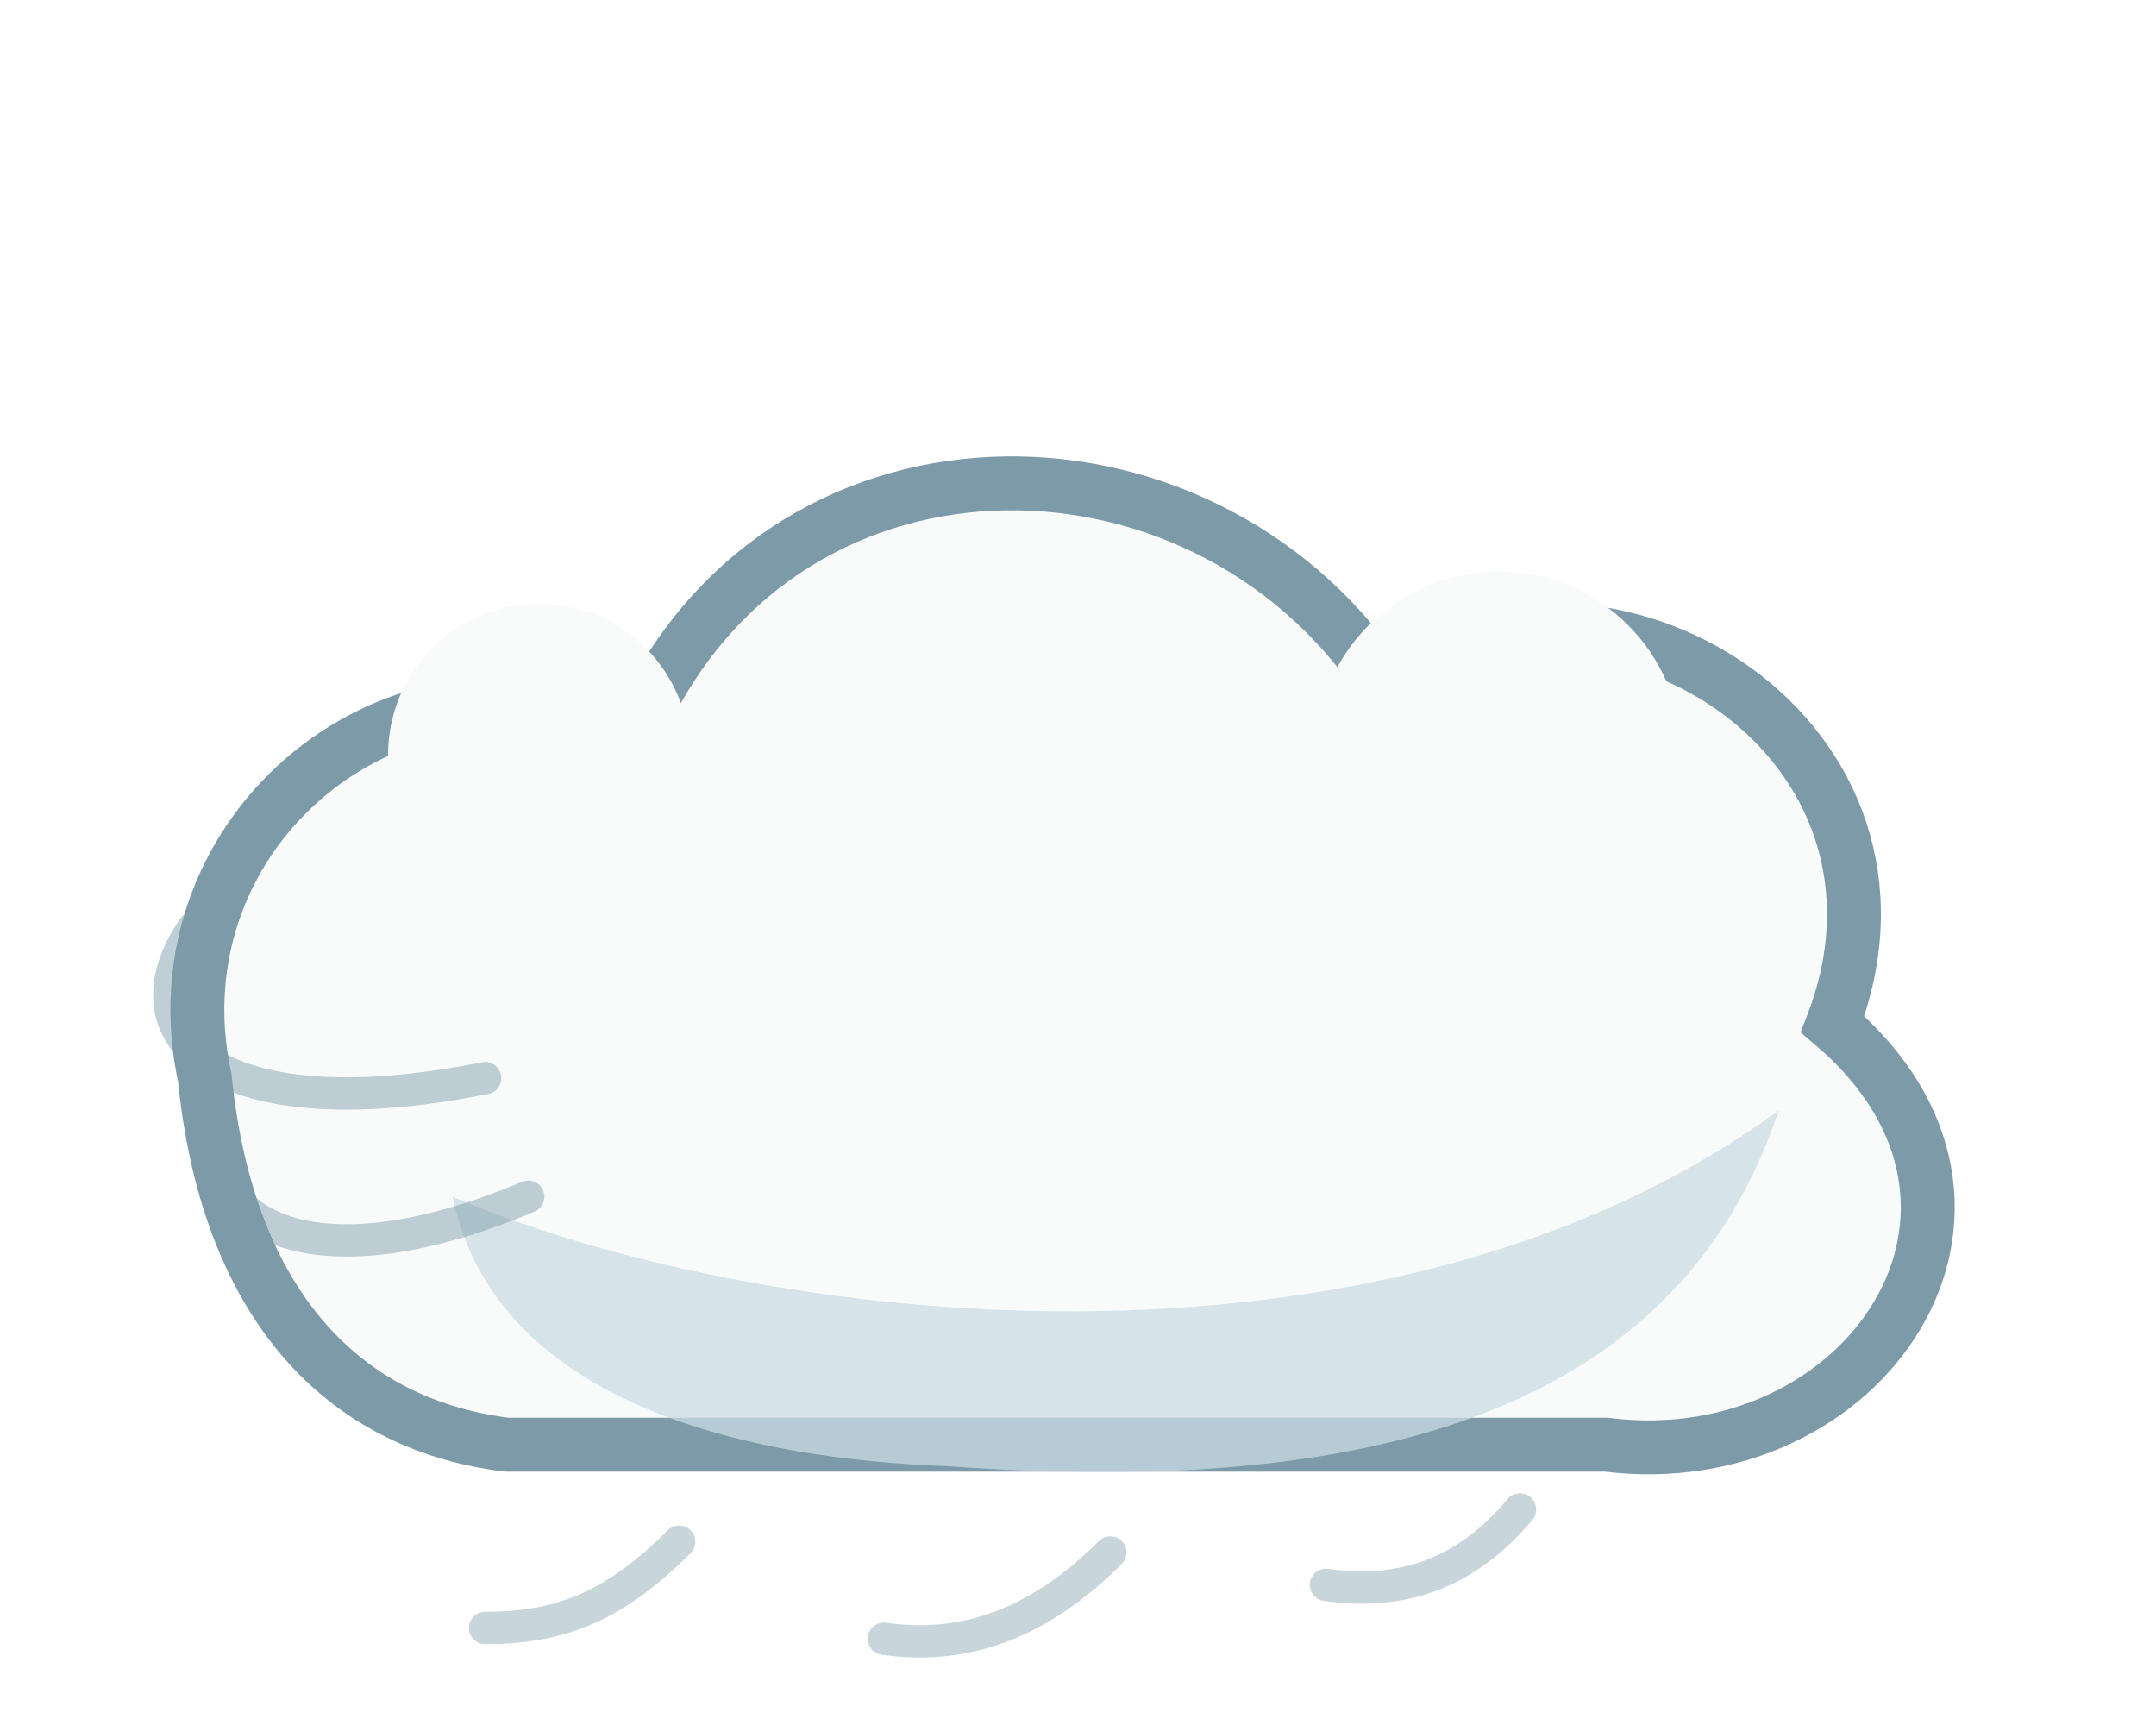
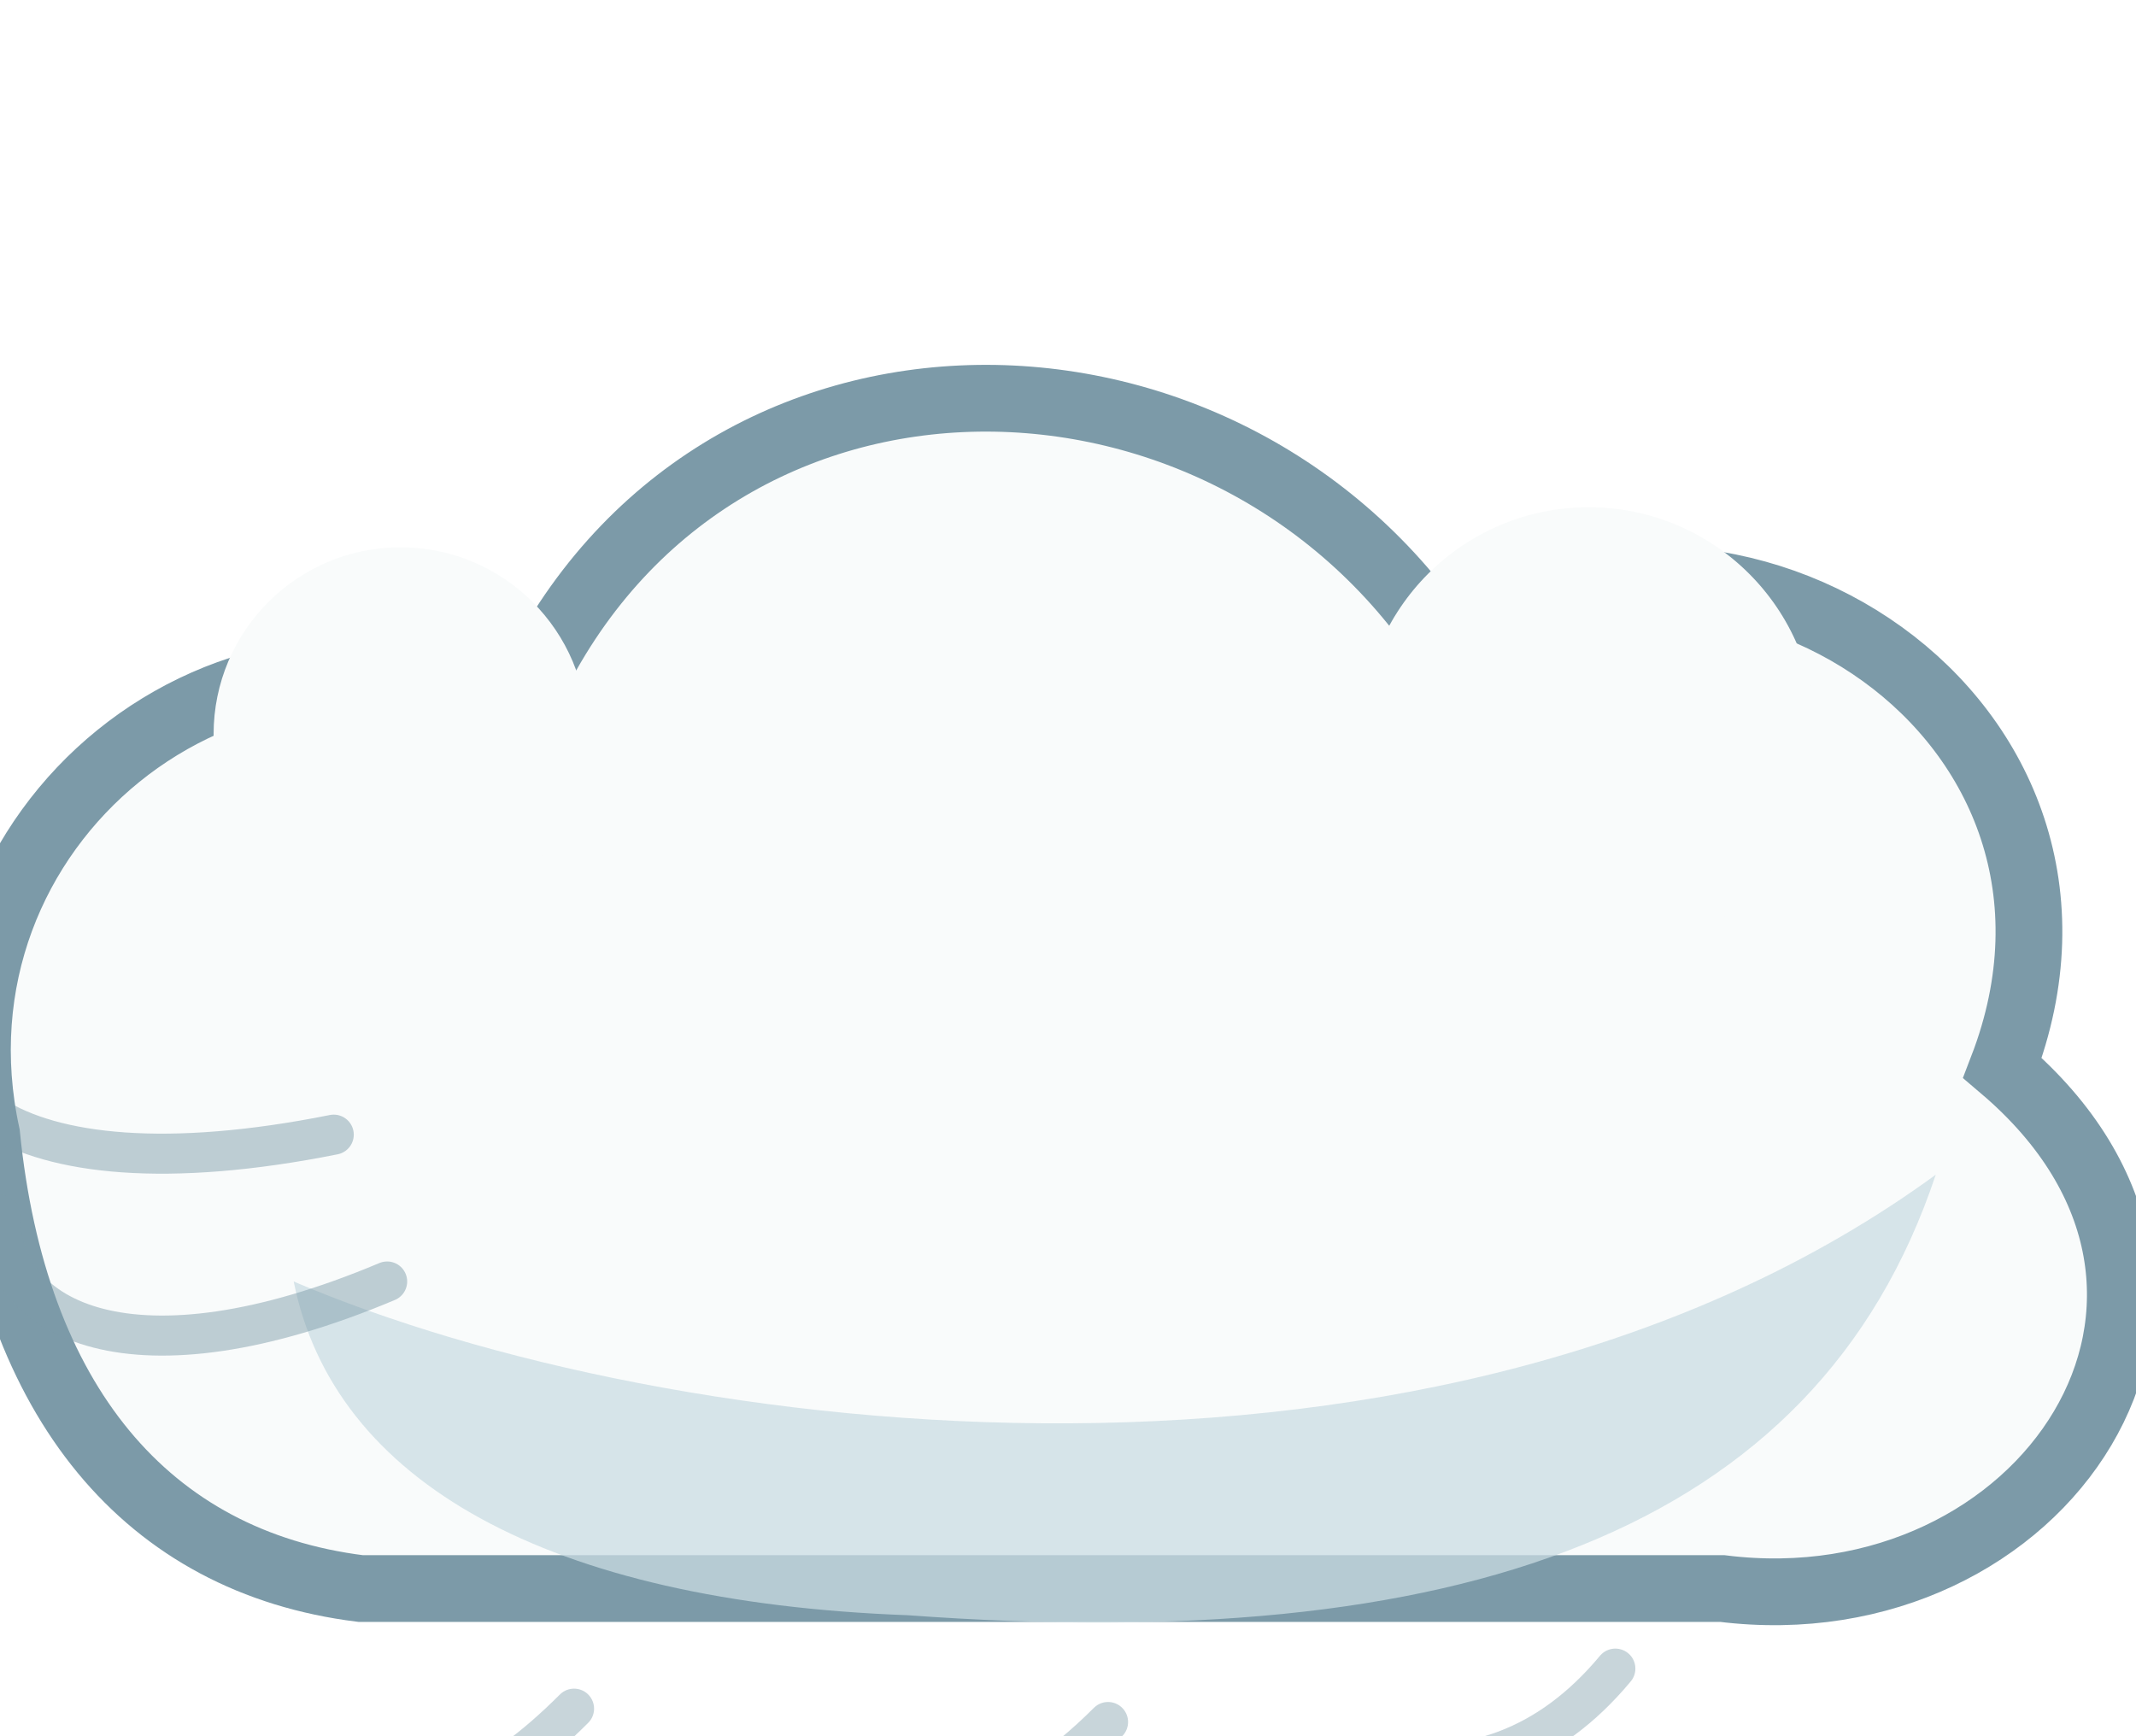
- <svg xmlns="http://www.w3.org/2000/svg" viewBox="0 0 200 160" preserveAspectRatio="xMidYMid meet" aria-hidden="true" focusable="false" class="theme-object" data-variant-silhouette="7" data-variant-palette="3" data-variant-orientation="16" data-variant-density="2" data-variant-underside="3" data-variant-wisp="3" data-visual-axis="orientation" data-visual-value="16" data-visual-scope="self">
-   <g data-visual-axis="palette" data-visual-value="3" data-visual-scope="self">
+ <svg xmlns="http://www.w3.org/2000/svg" viewBox="20 15 160 130" preserveAspectRatio="xMidYMid meet" aria-hidden="true" focusable="false" class="theme-object" data-variant-silhouette="7" data-variant-palette="3" data-variant-orientation="16" data-variant-density="2" data-variant-underside="3" data-variant-wisp="3" data-visual-axis="orientation" data-visual-value="16" data-visual-scope="self">
+   <g data-visual-axis="palette" data-visual-value="3">
    <path data-visual-axis="silhouette" data-visual-value="7" data-visual-scope="self" d="M19 100C14 77 37 58 59 68C72 38 111 38 128 63C150 49 180 69 170 95C190 112 173 137 149 134H47C31 132 21 120 19 100Z" fill="rgb(249, 251, 251)" stroke="rgb(124, 154, 168)" stroke-width="5" />
    <g data-visual-axis="density" data-visual-value="2">
      <circle class="theme-detail" cx="50" cy="70" r="14" fill="#f9fbfb" />
      <circle class="theme-detail" cx="139" cy="70" r="17" fill="#f9fbfb" />
    </g>
    <g data-visual-axis="underside" data-visual-value="3">
      <path class="theme-detail" d="M42 111C70 123 128 130 165 103C156 130 129 139 88 136C61 135 45 126 42 111Z" fill="#cadce3" opacity="0.74" />
    </g>
    <g data-visual-axis="wisp" data-visual-value="3">
      <path class="theme-detail" d="M45 100C20 105 11 96 18 86M49 111C30 119 20 114 20 106" fill="none" stroke="#7c9aa8" stroke-width="3" stroke-linecap="round" opacity=".48" />
      <path class="theme-detail" d="M63 143C57 149 52 151 45 151M103 144C96 151 89 153 82 152M141 140C136 146 130 148 123 147" fill="none" stroke="#7c9aa8" stroke-width="3" stroke-linecap="round" opacity=".42" />
    </g>
  </g>
-   <rect data-theme-content-area="content" x="30" y="48" width="140" height="80" fill="none" stroke="none" />
+   <rect data-theme-content-area="content" x="64" y="60" width="88" height="64" fill="none" stroke="none" />
</svg>
